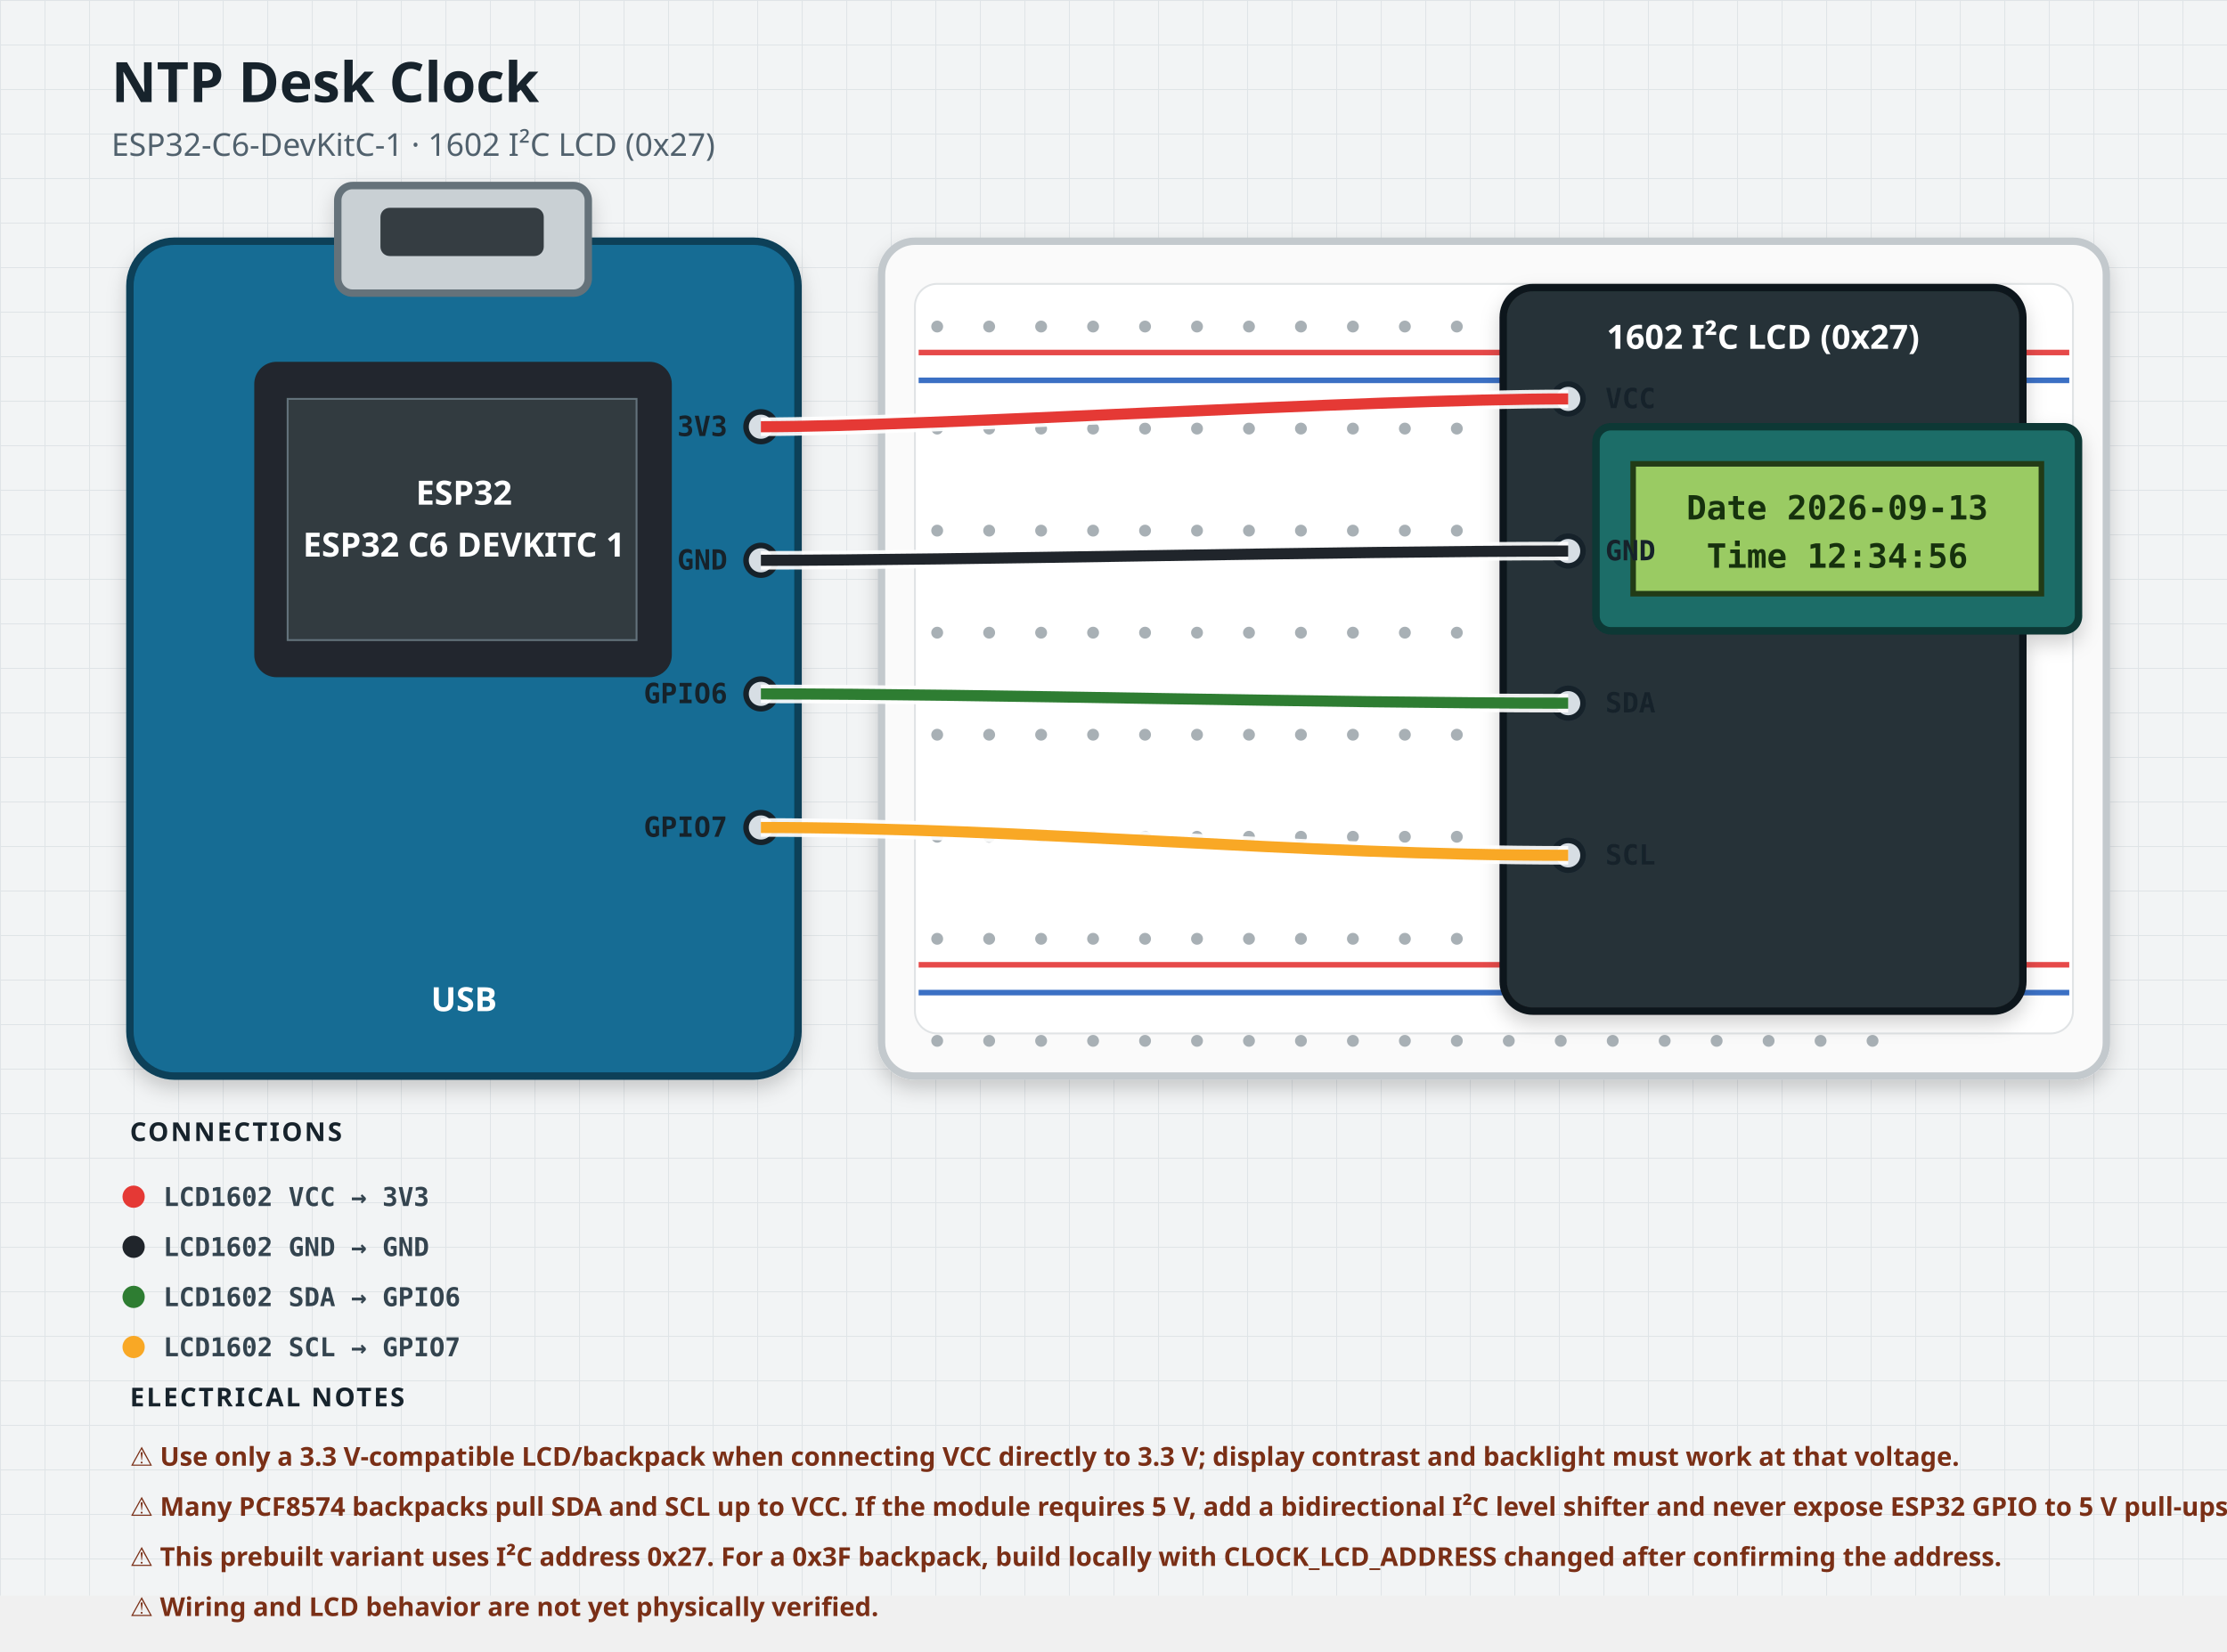
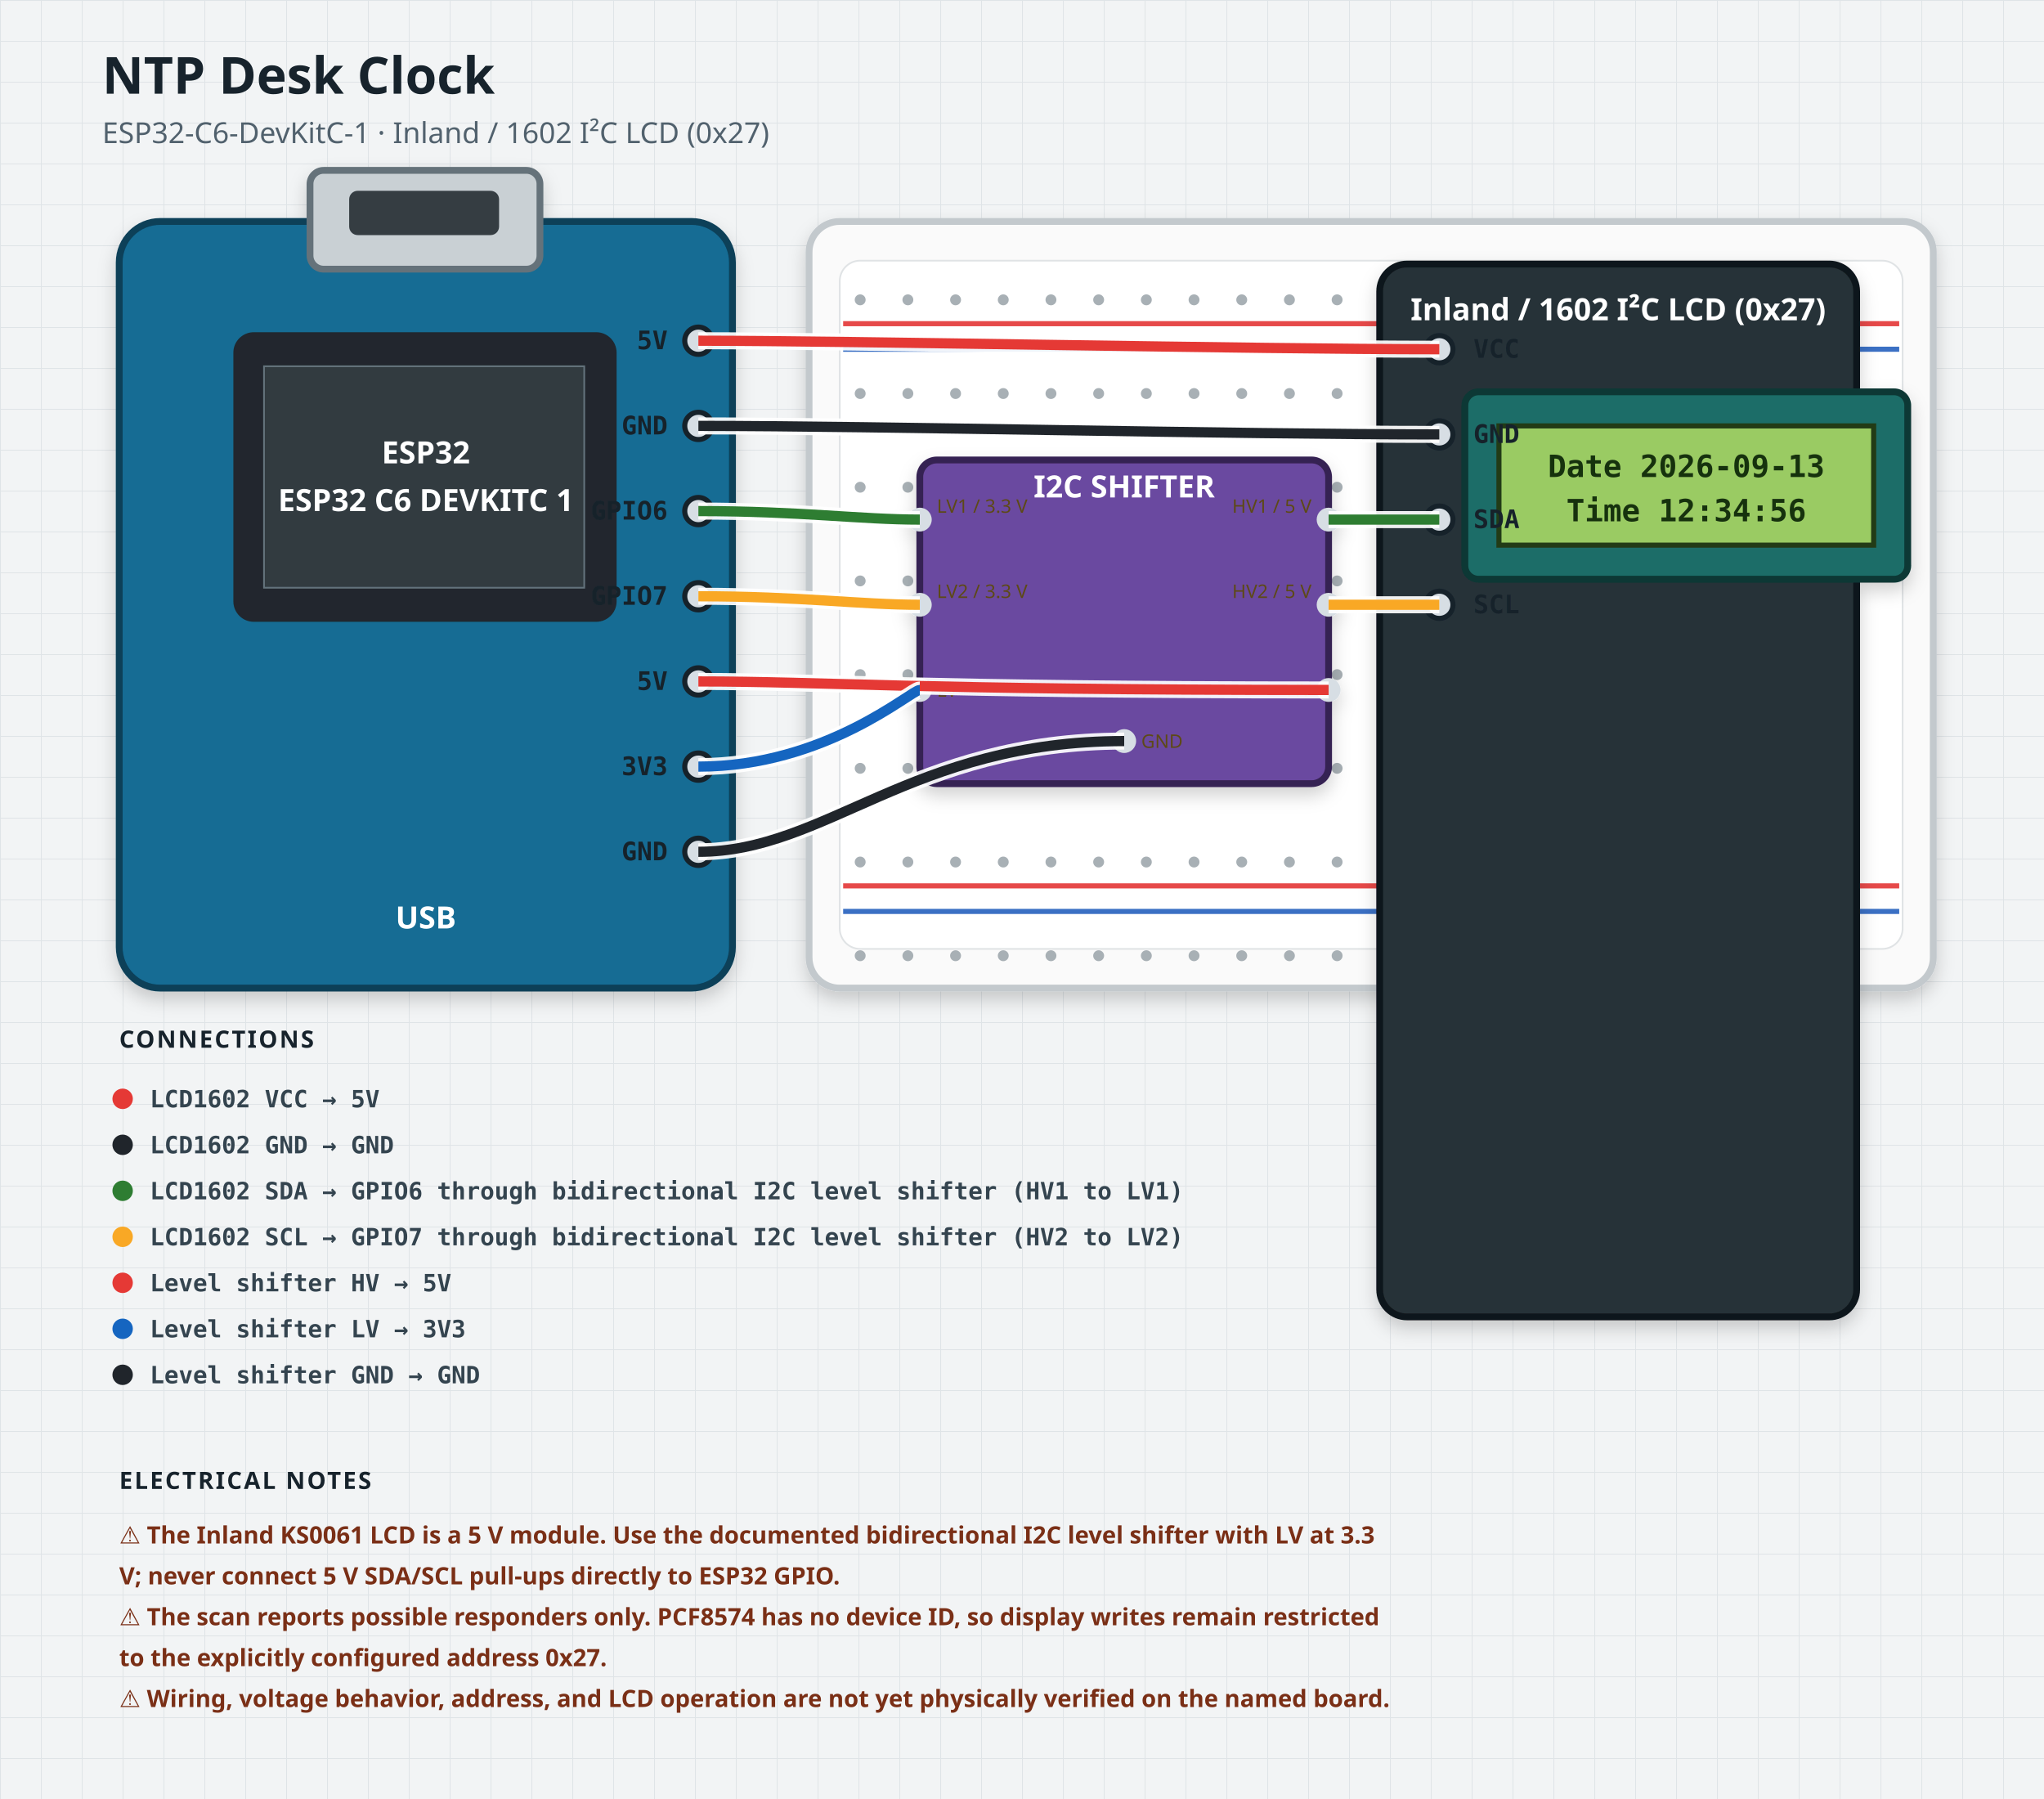
- <svg xmlns="http://www.w3.org/2000/svg" viewBox="0 0 1200 890" role="img" aria-labelledby="title desc">
+ <svg xmlns="http://www.w3.org/2000/svg" viewBox="0 0 1200 1056" role="img" aria-labelledby="title desc">
  <style>.heading{font:700 30px system-ui;fill:#17232c}.sub{font:500 17px system-ui;fill:#51616d}.board{font:700 18px system-ui;fill:white}.pin{font:700 15px ui-monospace,monospace;fill:#17232c}.section{font:700 14px system-ui;fill:#17232c;letter-spacing:.08em}.connection{font:600 14px ui-monospace,monospace;fill:#34444f}.warning{font:650 14px system-ui;fill:#7a2f16}.resistor{font:700 12px ui-monospace,monospace;fill:#5d4a18}.tiny{font:11px system-ui;fill:#5d4a18}</style>
  <defs>
    <pattern id="grid" width="24" height="24" patternUnits="userSpaceOnUse">
      <path d="M24 0H0V24" fill="none" stroke="#dfe4e7" stroke-width="1" />
    </pattern>
    <filter id="shadow">
      <feDropShadow dx="0" dy="5" stdDeviation="5" flood-opacity=".18" />
    </filter>
  </defs>
-   <rect width="1200" height="860" fill="#f2f4f5" />
-   <rect width="1200" height="860" fill="url(#grid)" />
+   <rect width="1200" height="1056" fill="#f2f4f5" />
+   <rect width="1200" height="1056" fill="url(#grid)" />
  <text x="60" y="55" class="heading">NTP Desk Clock</text>
-   <text x="60" y="84" class="sub">ESP32-C6-DevKitC-1 · 1602 I²C LCD (0x27)</text>
+   <text x="60" y="84" class="sub">ESP32-C6-DevKitC-1 · Inland / 1602 I²C LCD (0x27)</text>
  <g filter="url(#shadow)">
    <rect x="70" y="130" width="360" height="450" rx="24" fill="#146c94" stroke="#0b3f59" stroke-width="4" />
    <rect x="182" y="100" width="135" height="58" rx="8" fill="#c9d0d4" stroke="#65727a" stroke-width="4" />
    <rect x="205" y="112" width="88" height="26" rx="5" fill="#343c42" />
    <rect x="137" y="195" width="225" height="170" rx="12" fill="#20282e" />
    <path d="M155 215h188v130H155z" fill="#303a41" stroke="#64727b" />
    <text x="250" y="272" text-anchor="middle" class="board">ESP32</text>
    <text x="250" y="300" text-anchor="middle" class="board">ESP32 C6 DEVKITC 1</text>
    <text x="250" y="545" text-anchor="middle" class="board">USB</text>
-     <circle cx="410" cy="230" r="8" fill="#d7dee4" stroke="#17232c" stroke-width="3" />
-     <text x="392" y="235" text-anchor="end" class="pin">3V3</text>
-     <circle cx="410" cy="302" r="8" fill="#d7dee4" stroke="#17232c" stroke-width="3" />
-     <text x="392" y="307" text-anchor="end" class="pin">GND</text>
-     <circle cx="410" cy="374" r="8" fill="#d7dee4" stroke="#17232c" stroke-width="3" />
-     <text x="392" y="379" text-anchor="end" class="pin">GPIO6</text>
-     <circle cx="410" cy="446" r="8" fill="#d7dee4" stroke="#17232c" stroke-width="3" />
-     <text x="392" y="451" text-anchor="end" class="pin">GPIO7</text>
+     <circle cx="410" cy="200" r="8" fill="#d7dee4" stroke="#17232c" stroke-width="3" />
+     <text x="392" y="205" text-anchor="end" class="pin">5V</text>
+     <circle cx="410" cy="250" r="8" fill="#d7dee4" stroke="#17232c" stroke-width="3" />
+     <text x="392" y="255" text-anchor="end" class="pin">GND</text>
+     <circle cx="410" cy="300" r="8" fill="#d7dee4" stroke="#17232c" stroke-width="3" />
+     <text x="392" y="305" text-anchor="end" class="pin">GPIO6</text>
+     <circle cx="410" cy="350" r="8" fill="#d7dee4" stroke="#17232c" stroke-width="3" />
+     <text x="392" y="355" text-anchor="end" class="pin">GPIO7</text>
+     <circle cx="410" cy="400" r="8" fill="#d7dee4" stroke="#17232c" stroke-width="3" />
+     <text x="392" y="405" text-anchor="end" class="pin">5V</text>
+     <circle cx="410" cy="450" r="8" fill="#d7dee4" stroke="#17232c" stroke-width="3" />
+     <text x="392" y="455" text-anchor="end" class="pin">3V3</text>
+     <circle cx="410" cy="500" r="8" fill="#d7dee4" stroke="#17232c" stroke-width="3" />
+     <text x="392" y="505" text-anchor="end" class="pin">GND</text>
  </g>
  <g filter="url(#shadow)">
    <rect x="475" y="130" width="660" height="450" rx="18" fill="#fafafa" stroke="#c3c9cd" stroke-width="4" />
    <rect x="493" y="153" width="624" height="404" rx="12" fill="#fff" stroke="#e0e3e5" />
    <circle cx="505" cy="176" r="3.2" fill="#a8b0b5" />
    <circle cx="533" cy="176" r="3.2" fill="#a8b0b5" />
    <circle cx="561" cy="176" r="3.2" fill="#a8b0b5" />
    <circle cx="589" cy="176" r="3.2" fill="#a8b0b5" />
    <circle cx="617" cy="176" r="3.2" fill="#a8b0b5" />
    <circle cx="645" cy="176" r="3.2" fill="#a8b0b5" />
    <circle cx="673" cy="176" r="3.2" fill="#a8b0b5" />
    <circle cx="701" cy="176" r="3.2" fill="#a8b0b5" />
    <circle cx="729" cy="176" r="3.2" fill="#a8b0b5" />
    <circle cx="757" cy="176" r="3.2" fill="#a8b0b5" />
    <circle cx="785" cy="176" r="3.2" fill="#a8b0b5" />
    <circle cx="813" cy="176" r="3.2" fill="#a8b0b5" />
    <circle cx="841" cy="176" r="3.2" fill="#a8b0b5" />
    <circle cx="869" cy="176" r="3.2" fill="#a8b0b5" />
    <circle cx="897" cy="176" r="3.2" fill="#a8b0b5" />
    <circle cx="925" cy="176" r="3.2" fill="#a8b0b5" />
    <circle cx="953" cy="176" r="3.2" fill="#a8b0b5" />
    <circle cx="981" cy="176" r="3.2" fill="#a8b0b5" />
    <circle cx="1009" cy="176" r="3.2" fill="#a8b0b5" />
    <circle cx="505" cy="231" r="3.2" fill="#a8b0b5" />
    <circle cx="533" cy="231" r="3.2" fill="#a8b0b5" />
    <circle cx="561" cy="231" r="3.2" fill="#a8b0b5" />
    <circle cx="589" cy="231" r="3.2" fill="#a8b0b5" />
    <circle cx="617" cy="231" r="3.2" fill="#a8b0b5" />
    <circle cx="645" cy="231" r="3.2" fill="#a8b0b5" />
    <circle cx="673" cy="231" r="3.2" fill="#a8b0b5" />
    <circle cx="701" cy="231" r="3.2" fill="#a8b0b5" />
    <circle cx="729" cy="231" r="3.2" fill="#a8b0b5" />
    <circle cx="757" cy="231" r="3.2" fill="#a8b0b5" />
    <circle cx="785" cy="231" r="3.2" fill="#a8b0b5" />
    <circle cx="813" cy="231" r="3.2" fill="#a8b0b5" />
    <circle cx="841" cy="231" r="3.2" fill="#a8b0b5" />
    <circle cx="869" cy="231" r="3.2" fill="#a8b0b5" />
    <circle cx="897" cy="231" r="3.2" fill="#a8b0b5" />
    <circle cx="925" cy="231" r="3.2" fill="#a8b0b5" />
    <circle cx="953" cy="231" r="3.2" fill="#a8b0b5" />
    <circle cx="981" cy="231" r="3.2" fill="#a8b0b5" />
    <circle cx="1009" cy="231" r="3.2" fill="#a8b0b5" />
    <circle cx="505" cy="286" r="3.2" fill="#a8b0b5" />
    <circle cx="533" cy="286" r="3.2" fill="#a8b0b5" />
    <circle cx="561" cy="286" r="3.2" fill="#a8b0b5" />
    <circle cx="589" cy="286" r="3.2" fill="#a8b0b5" />
    <circle cx="617" cy="286" r="3.2" fill="#a8b0b5" />
    <circle cx="645" cy="286" r="3.2" fill="#a8b0b5" />
    <circle cx="673" cy="286" r="3.2" fill="#a8b0b5" />
    <circle cx="701" cy="286" r="3.2" fill="#a8b0b5" />
    <circle cx="729" cy="286" r="3.2" fill="#a8b0b5" />
    <circle cx="757" cy="286" r="3.2" fill="#a8b0b5" />
    <circle cx="785" cy="286" r="3.2" fill="#a8b0b5" />
    <circle cx="813" cy="286" r="3.2" fill="#a8b0b5" />
    <circle cx="841" cy="286" r="3.2" fill="#a8b0b5" />
    <circle cx="869" cy="286" r="3.2" fill="#a8b0b5" />
    <circle cx="897" cy="286" r="3.2" fill="#a8b0b5" />
    <circle cx="925" cy="286" r="3.2" fill="#a8b0b5" />
    <circle cx="953" cy="286" r="3.2" fill="#a8b0b5" />
    <circle cx="981" cy="286" r="3.2" fill="#a8b0b5" />
    <circle cx="1009" cy="286" r="3.2" fill="#a8b0b5" />
    <circle cx="505" cy="341" r="3.2" fill="#a8b0b5" />
    <circle cx="533" cy="341" r="3.2" fill="#a8b0b5" />
    <circle cx="561" cy="341" r="3.2" fill="#a8b0b5" />
    <circle cx="589" cy="341" r="3.2" fill="#a8b0b5" />
    <circle cx="617" cy="341" r="3.2" fill="#a8b0b5" />
    <circle cx="645" cy="341" r="3.2" fill="#a8b0b5" />
    <circle cx="673" cy="341" r="3.2" fill="#a8b0b5" />
    <circle cx="701" cy="341" r="3.2" fill="#a8b0b5" />
    <circle cx="729" cy="341" r="3.2" fill="#a8b0b5" />
    <circle cx="757" cy="341" r="3.2" fill="#a8b0b5" />
    <circle cx="785" cy="341" r="3.2" fill="#a8b0b5" />
    <circle cx="813" cy="341" r="3.2" fill="#a8b0b5" />
    <circle cx="841" cy="341" r="3.2" fill="#a8b0b5" />
    <circle cx="869" cy="341" r="3.2" fill="#a8b0b5" />
    <circle cx="897" cy="341" r="3.2" fill="#a8b0b5" />
    <circle cx="925" cy="341" r="3.2" fill="#a8b0b5" />
    <circle cx="953" cy="341" r="3.2" fill="#a8b0b5" />
    <circle cx="981" cy="341" r="3.2" fill="#a8b0b5" />
    <circle cx="1009" cy="341" r="3.2" fill="#a8b0b5" />
    <circle cx="505" cy="396" r="3.2" fill="#a8b0b5" />
    <circle cx="533" cy="396" r="3.2" fill="#a8b0b5" />
    <circle cx="561" cy="396" r="3.2" fill="#a8b0b5" />
    <circle cx="589" cy="396" r="3.2" fill="#a8b0b5" />
    <circle cx="617" cy="396" r="3.2" fill="#a8b0b5" />
    <circle cx="645" cy="396" r="3.2" fill="#a8b0b5" />
    <circle cx="673" cy="396" r="3.2" fill="#a8b0b5" />
    <circle cx="701" cy="396" r="3.2" fill="#a8b0b5" />
    <circle cx="729" cy="396" r="3.2" fill="#a8b0b5" />
    <circle cx="757" cy="396" r="3.2" fill="#a8b0b5" />
    <circle cx="785" cy="396" r="3.2" fill="#a8b0b5" />
    <circle cx="813" cy="396" r="3.2" fill="#a8b0b5" />
    <circle cx="841" cy="396" r="3.2" fill="#a8b0b5" />
    <circle cx="869" cy="396" r="3.2" fill="#a8b0b5" />
    <circle cx="897" cy="396" r="3.2" fill="#a8b0b5" />
    <circle cx="925" cy="396" r="3.2" fill="#a8b0b5" />
    <circle cx="953" cy="396" r="3.2" fill="#a8b0b5" />
    <circle cx="981" cy="396" r="3.2" fill="#a8b0b5" />
    <circle cx="1009" cy="396" r="3.2" fill="#a8b0b5" />
    <circle cx="505" cy="451" r="3.2" fill="#a8b0b5" />
    <circle cx="533" cy="451" r="3.2" fill="#a8b0b5" />
    <circle cx="561" cy="451" r="3.2" fill="#a8b0b5" />
    <circle cx="589" cy="451" r="3.2" fill="#a8b0b5" />
    <circle cx="617" cy="451" r="3.2" fill="#a8b0b5" />
    <circle cx="645" cy="451" r="3.2" fill="#a8b0b5" />
    <circle cx="673" cy="451" r="3.2" fill="#a8b0b5" />
    <circle cx="701" cy="451" r="3.2" fill="#a8b0b5" />
    <circle cx="729" cy="451" r="3.2" fill="#a8b0b5" />
    <circle cx="757" cy="451" r="3.2" fill="#a8b0b5" />
    <circle cx="785" cy="451" r="3.2" fill="#a8b0b5" />
    <circle cx="813" cy="451" r="3.2" fill="#a8b0b5" />
    <circle cx="841" cy="451" r="3.2" fill="#a8b0b5" />
    <circle cx="869" cy="451" r="3.2" fill="#a8b0b5" />
    <circle cx="897" cy="451" r="3.2" fill="#a8b0b5" />
    <circle cx="925" cy="451" r="3.2" fill="#a8b0b5" />
    <circle cx="953" cy="451" r="3.2" fill="#a8b0b5" />
    <circle cx="981" cy="451" r="3.2" fill="#a8b0b5" />
    <circle cx="1009" cy="451" r="3.2" fill="#a8b0b5" />
    <circle cx="505" cy="506" r="3.2" fill="#a8b0b5" />
    <circle cx="533" cy="506" r="3.2" fill="#a8b0b5" />
    <circle cx="561" cy="506" r="3.2" fill="#a8b0b5" />
    <circle cx="589" cy="506" r="3.2" fill="#a8b0b5" />
    <circle cx="617" cy="506" r="3.2" fill="#a8b0b5" />
    <circle cx="645" cy="506" r="3.2" fill="#a8b0b5" />
    <circle cx="673" cy="506" r="3.2" fill="#a8b0b5" />
    <circle cx="701" cy="506" r="3.2" fill="#a8b0b5" />
    <circle cx="729" cy="506" r="3.2" fill="#a8b0b5" />
    <circle cx="757" cy="506" r="3.2" fill="#a8b0b5" />
    <circle cx="785" cy="506" r="3.2" fill="#a8b0b5" />
    <circle cx="813" cy="506" r="3.2" fill="#a8b0b5" />
    <circle cx="841" cy="506" r="3.2" fill="#a8b0b5" />
    <circle cx="869" cy="506" r="3.2" fill="#a8b0b5" />
    <circle cx="897" cy="506" r="3.2" fill="#a8b0b5" />
    <circle cx="925" cy="506" r="3.2" fill="#a8b0b5" />
    <circle cx="953" cy="506" r="3.2" fill="#a8b0b5" />
    <circle cx="981" cy="506" r="3.2" fill="#a8b0b5" />
    <circle cx="1009" cy="506" r="3.2" fill="#a8b0b5" />
    <circle cx="505" cy="561" r="3.2" fill="#a8b0b5" />
    <circle cx="533" cy="561" r="3.2" fill="#a8b0b5" />
    <circle cx="561" cy="561" r="3.2" fill="#a8b0b5" />
    <circle cx="589" cy="561" r="3.2" fill="#a8b0b5" />
    <circle cx="617" cy="561" r="3.2" fill="#a8b0b5" />
    <circle cx="645" cy="561" r="3.2" fill="#a8b0b5" />
    <circle cx="673" cy="561" r="3.2" fill="#a8b0b5" />
    <circle cx="701" cy="561" r="3.2" fill="#a8b0b5" />
    <circle cx="729" cy="561" r="3.2" fill="#a8b0b5" />
    <circle cx="757" cy="561" r="3.2" fill="#a8b0b5" />
    <circle cx="785" cy="561" r="3.2" fill="#a8b0b5" />
    <circle cx="813" cy="561" r="3.2" fill="#a8b0b5" />
    <circle cx="841" cy="561" r="3.2" fill="#a8b0b5" />
    <circle cx="869" cy="561" r="3.2" fill="#a8b0b5" />
    <circle cx="897" cy="561" r="3.2" fill="#a8b0b5" />
    <circle cx="925" cy="561" r="3.2" fill="#a8b0b5" />
    <circle cx="953" cy="561" r="3.2" fill="#a8b0b5" />
    <circle cx="981" cy="561" r="3.2" fill="#a8b0b5" />
    <circle cx="1009" cy="561" r="3.2" fill="#a8b0b5" />
    <path d="M495 190h620M495 520h620" stroke="#e64a4a" stroke-width="3" />
    <path d="M495 205h620M495 535h620" stroke="#3b70c4" stroke-width="3" />
  </g>
  <g filter="url(#shadow)">
-     <rect x="810" y="155" width="280" height="390" rx="16" fill="#263238" stroke="#11181c" stroke-width="4" />
-     <text x="950" y="188" text-anchor="middle" class="board">1602 I²C LCD (0x27)</text>
+     <rect x="540" y="270" width="240" height="190" rx="10" fill="#6b4aa0" stroke="#362052" stroke-width="4" />
+     <text x="660" y="292" text-anchor="middle" class="board">I2C SHIFTER</text>
+     <circle cx="540" cy="305" r="7" fill="#d7dee4" />
+     <text x="550" y="301" class="tiny">LV1 / 3.3 V</text>
+     <circle cx="780" cy="305" r="7" fill="#d7dee4" />
+     <text x="770" y="301" text-anchor="end" class="tiny">HV1 / 5 V</text>
+     <circle cx="540" cy="355" r="7" fill="#d7dee4" />
+     <text x="550" y="351" class="tiny">LV2 / 3.3 V</text>
+     <circle cx="780" cy="355" r="7" fill="#d7dee4" />
+     <text x="770" y="351" text-anchor="end" class="tiny">HV2 / 5 V</text>
+     <circle cx="540" cy="405" r="7" fill="#d7dee4" />
+     <text x="550" y="409" class="tiny">LV</text>
+     <circle cx="780" cy="405" r="7" fill="#d7dee4" />
+     <text x="770" y="409" text-anchor="end" class="tiny">HV</text>
+     <circle cx="660" cy="435" r="7" fill="#d7dee4" />
+     <text x="670" y="439" class="tiny">GND</text>
+   </g>
+   <g filter="url(#shadow)">
+     <rect x="810" y="155" width="280" height="618" rx="16" fill="#263238" stroke="#11181c" stroke-width="4" />
+     <text x="950" y="188" text-anchor="middle" class="board">Inland / 1602 I²C LCD (0x27)</text>
    <g>
      <rect x="860" y="230" width="260" height="110" rx="8" fill="#1c6d67" stroke="#0c3734" stroke-width="4" />
      <rect x="880" y="250" width="220" height="70" fill="#9acb63" stroke="#233b19" stroke-width="3" />
      <text x="990" y="280" text-anchor="middle" style="font:700 18px ui-monospace,monospace;fill:#193111">Date 2026-09-13</text>
      <text x="990" y="306" text-anchor="middle" style="font:700 18px ui-monospace,monospace;fill:#193111">Time 12:34:56</text>
    </g>
-     <circle cx="845" cy="215" r="8" fill="#d7dee4" stroke="#17232c" stroke-width="3" />
-     <text x="865" y="220" class="pin">VCC</text>
-     <circle cx="845" cy="297" r="8" fill="#d7dee4" stroke="#17232c" stroke-width="3" />
-     <text x="865" y="302" class="pin">GND</text>
-     <circle cx="845" cy="379" r="8" fill="#d7dee4" stroke="#17232c" stroke-width="3" />
-     <text x="865" y="384" class="pin">SDA</text>
-     <circle cx="845" cy="461" r="8" fill="#d7dee4" stroke="#17232c" stroke-width="3" />
-     <text x="865" y="466" class="pin">SCL</text>
-   </g>
-   <path d="M410 230 C 500 230, 735 215, 845 215" fill="none" stroke="#fff" stroke-width="10" opacity=".92" />
-   <path d="M410 230 C 500 230, 735 215, 845 215" fill="none" stroke="#e53935" stroke-width="6" />
-   <path d="M410 302 C 518 302, 723 297, 845 297" fill="none" stroke="#fff" stroke-width="10" opacity=".92" />
-   <path d="M410 302 C 518 302, 723 297, 845 297" fill="none" stroke="#20252b" stroke-width="6" />
-   <path d="M410 374 C 536 374, 711 379, 845 379" fill="none" stroke="#fff" stroke-width="10" opacity=".92" />
-   <path d="M410 374 C 536 374, 711 379, 845 379" fill="none" stroke="#2e7d32" stroke-width="6" />
-   <path d="M410 446 C 554 446, 699 461, 845 461" fill="none" stroke="#fff" stroke-width="10" opacity=".92" />
-   <path d="M410 446 C 554 446, 699 461, 845 461" fill="none" stroke="#f9a825" stroke-width="6" />
+     <circle cx="845" cy="205" r="8" fill="#d7dee4" stroke="#17232c" stroke-width="3" />
+     <text x="865" y="210" class="pin">VCC</text>
+     <circle cx="845" cy="255" r="8" fill="#d7dee4" stroke="#17232c" stroke-width="3" />
+     <text x="865" y="260" class="pin">GND</text>
+     <circle cx="845" cy="305" r="8" fill="#d7dee4" stroke="#17232c" stroke-width="3" />
+     <text x="865" y="310" class="pin">SDA</text>
+     <circle cx="845" cy="355" r="8" fill="#d7dee4" stroke="#17232c" stroke-width="3" />
+     <text x="865" y="360" class="pin">SCL</text>
+   </g>
+   <path d="M410 200 C 500 200, 735 205, 845 205" fill="none" stroke="#fff" stroke-width="10" opacity=".92" />
+   <path d="M410 200 C 500 200, 735 205, 845 205" fill="none" stroke="#e53935" stroke-width="6" />
+   <path d="M410 250 C 518 250, 723 255, 845 255" fill="none" stroke="#fff" stroke-width="10" opacity=".92" />
+   <path d="M410 250 C 518 250, 723 255, 845 255" fill="none" stroke="#20252b" stroke-width="6" />
+   <path d="M410 300 C470 300, 505 305, 540 305 M780 305 C805 305, 825 305, 845 305" fill="none" stroke="#fff" stroke-width="10" opacity=".92" />
+   <path d="M410 300 C470 300, 505 305, 540 305 M780 305 C805 305, 825 305, 845 305" fill="none" stroke="#2e7d32" stroke-width="6" />
+   <path d="M410 350 C470 350, 505 355, 540 355 M780 355 C805 355, 825 355, 845 355" fill="none" stroke="#fff" stroke-width="10" opacity=".92" />
+   <path d="M410 350 C470 350, 505 355, 540 355 M780 355 C805 355, 825 355, 845 355" fill="none" stroke="#f9a825" stroke-width="6" />
+   <path d="M410 400 C485 400, 535 405, 780 405" fill="none" stroke="#fff" stroke-width="10" opacity=".92" />
+   <path d="M410 400 C485 400, 535 405, 780 405" fill="none" stroke="#e53935" stroke-width="6" />
+   <path d="M410 450 C485 450, 535 405, 540 405" fill="none" stroke="#fff" stroke-width="10" opacity=".92" />
+   <path d="M410 450 C485 450, 535 405, 540 405" fill="none" stroke="#1565c0" stroke-width="6" />
+   <path d="M410 500 C485 500, 535 435, 660 435" fill="none" stroke="#fff" stroke-width="10" opacity=".92" />
+   <path d="M410 500 C485 500, 535 435, 660 435" fill="none" stroke="#20252b" stroke-width="6" />
  <text x="70" y="615" class="section">CONNECTIONS</text>
  <circle cx="72" cy="645" r="6" fill="#e53935" />
-   <text x="88" y="650" class="connection">LCD1602 VCC → 3V3</text>
+   <text x="88" y="650" class="connection">LCD1602 VCC → 5V</text>
  <circle cx="72" cy="672" r="6" fill="#20252b" />
  <text x="88" y="677" class="connection">LCD1602 GND → GND</text>
  <circle cx="72" cy="699" r="6" fill="#2e7d32" />
-   <text x="88" y="704" class="connection">LCD1602 SDA → GPIO6</text>
+   <text x="88" y="704" class="connection">LCD1602 SDA → GPIO6 through bidirectional I2C level shifter (HV1 to LV1)</text>
  <circle cx="72" cy="726" r="6" fill="#f9a825" />
-   <text x="88" y="731" class="connection">LCD1602 SCL → GPIO7</text>
-   <text x="70" y="758" class="section">ELECTRICAL NOTES</text>
-   <text x="70" y="790" class="warning">⚠ Use only a 3.3 V-compatible LCD/backpack when connecting VCC directly to 3.3 V; display contrast and backlight must work at that voltage.</text>
-   <text x="70" y="817" class="warning">⚠ Many PCF8574 backpacks pull SDA and SCL up to VCC. If the module requires 5 V, add a bidirectional I²C level shifter and never expose ESP32 GPIO to 5 V pull-ups.</text>
-   <text x="70" y="844" class="warning">⚠ This prebuilt variant uses I²C address 0x27. For a 0x3F backpack, build locally with CLOCK_LCD_ADDRESS changed after confirming the address.</text>
-   <text x="70" y="871" class="warning">⚠ Wiring and LCD behavior are not yet physically verified.</text>
+   <text x="88" y="731" class="connection">LCD1602 SCL → GPIO7 through bidirectional I2C level shifter (HV2 to LV2)</text>
+   <circle cx="72" cy="753" r="6" fill="#e53935" />
+   <text x="88" y="758" class="connection">Level shifter HV → 5V</text>
+   <circle cx="72" cy="780" r="6" fill="#1565c0" />
+   <text x="88" y="785" class="connection">Level shifter LV → 3V3</text>
+   <circle cx="72" cy="807" r="6" fill="#20252b" />
+   <text x="88" y="812" class="connection">Level shifter GND → GND</text>
+   <text x="70" y="874" class="section">ELECTRICAL NOTES</text>
+   <text x="70" y="906" class="warning" data-full="The Inland KS0061 LCD is a 5 V module. Use the documented bidirectional I2C level shifter with LV at 3.3 V; never connect 5 V SDA/SCL pull-ups directly to ESP32 GPIO.">⚠ The Inland KS0061 LCD is a 5 V module. Use the documented bidirectional I2C level shifter with LV at 3.3</text>
+   <text x="70" y="930" class="warning" data-full="">  V; never connect 5 V SDA/SCL pull-ups directly to ESP32 GPIO.</text>
+   <text x="70" y="954" class="warning" data-full="The scan reports possible responders only. PCF8574 has no device ID, so display writes remain restricted to the explicitly configured address 0x27.">⚠ The scan reports possible responders only. PCF8574 has no device ID, so display writes remain restricted</text>
+   <text x="70" y="978" class="warning" data-full="">  to the explicitly configured address 0x27.</text>
+   <text x="70" y="1002" class="warning" data-full="Wiring, voltage behavior, address, and LCD operation are not yet physically verified on the named board.">⚠ Wiring, voltage behavior, address, and LCD operation are not yet physically verified on the named board.</text>
</svg>
